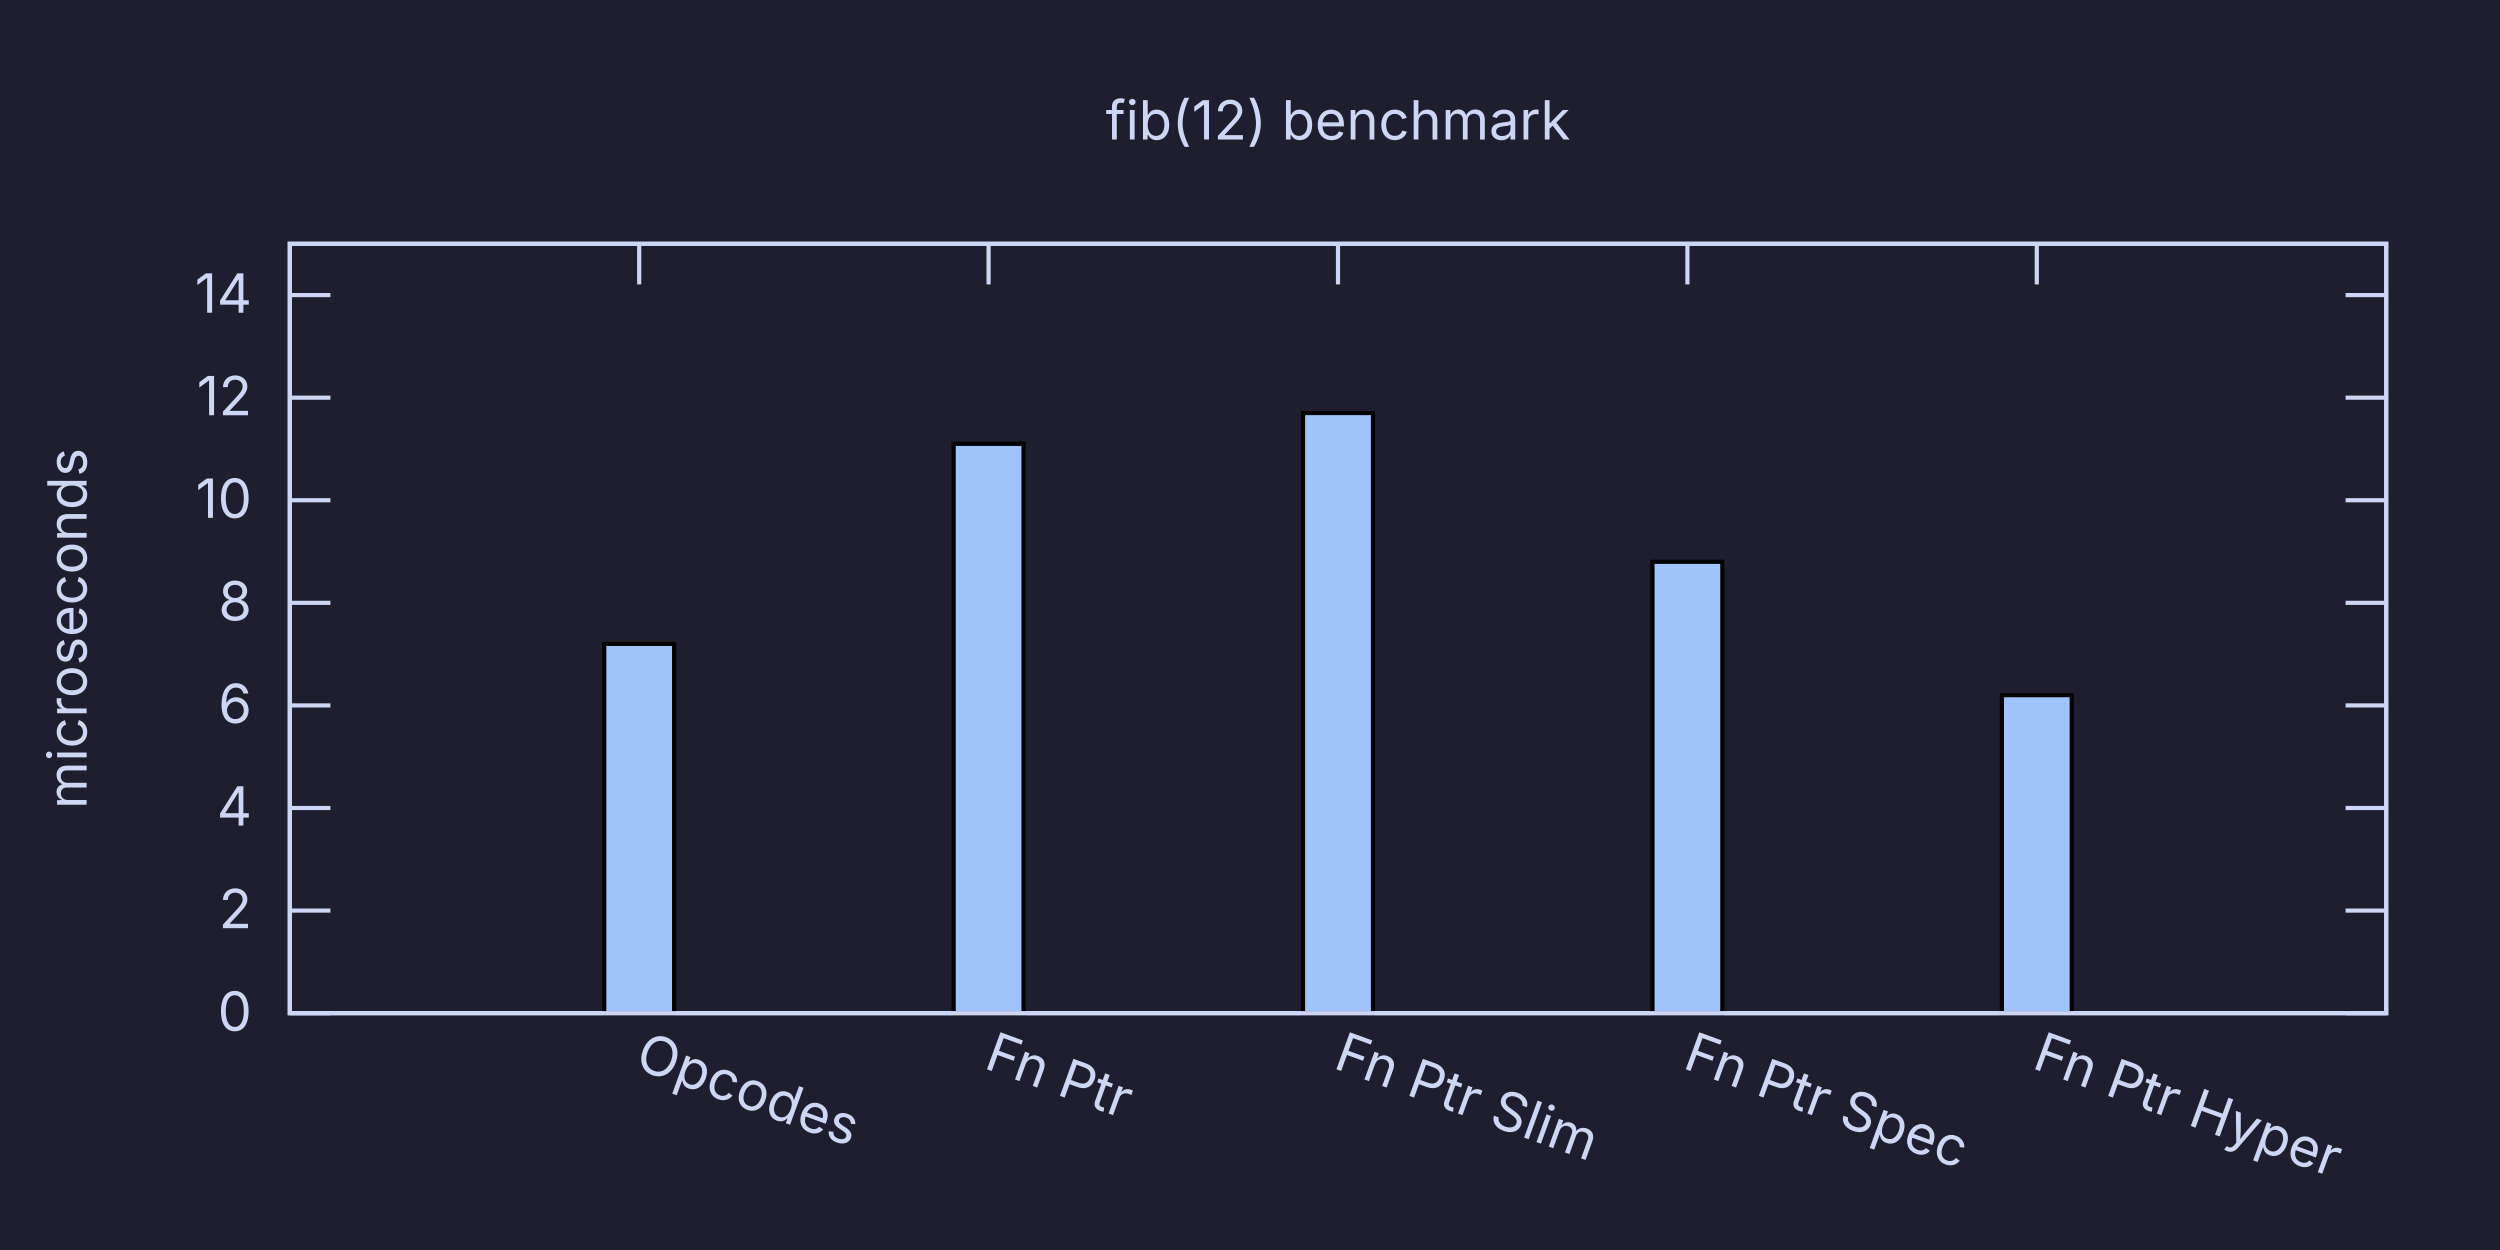
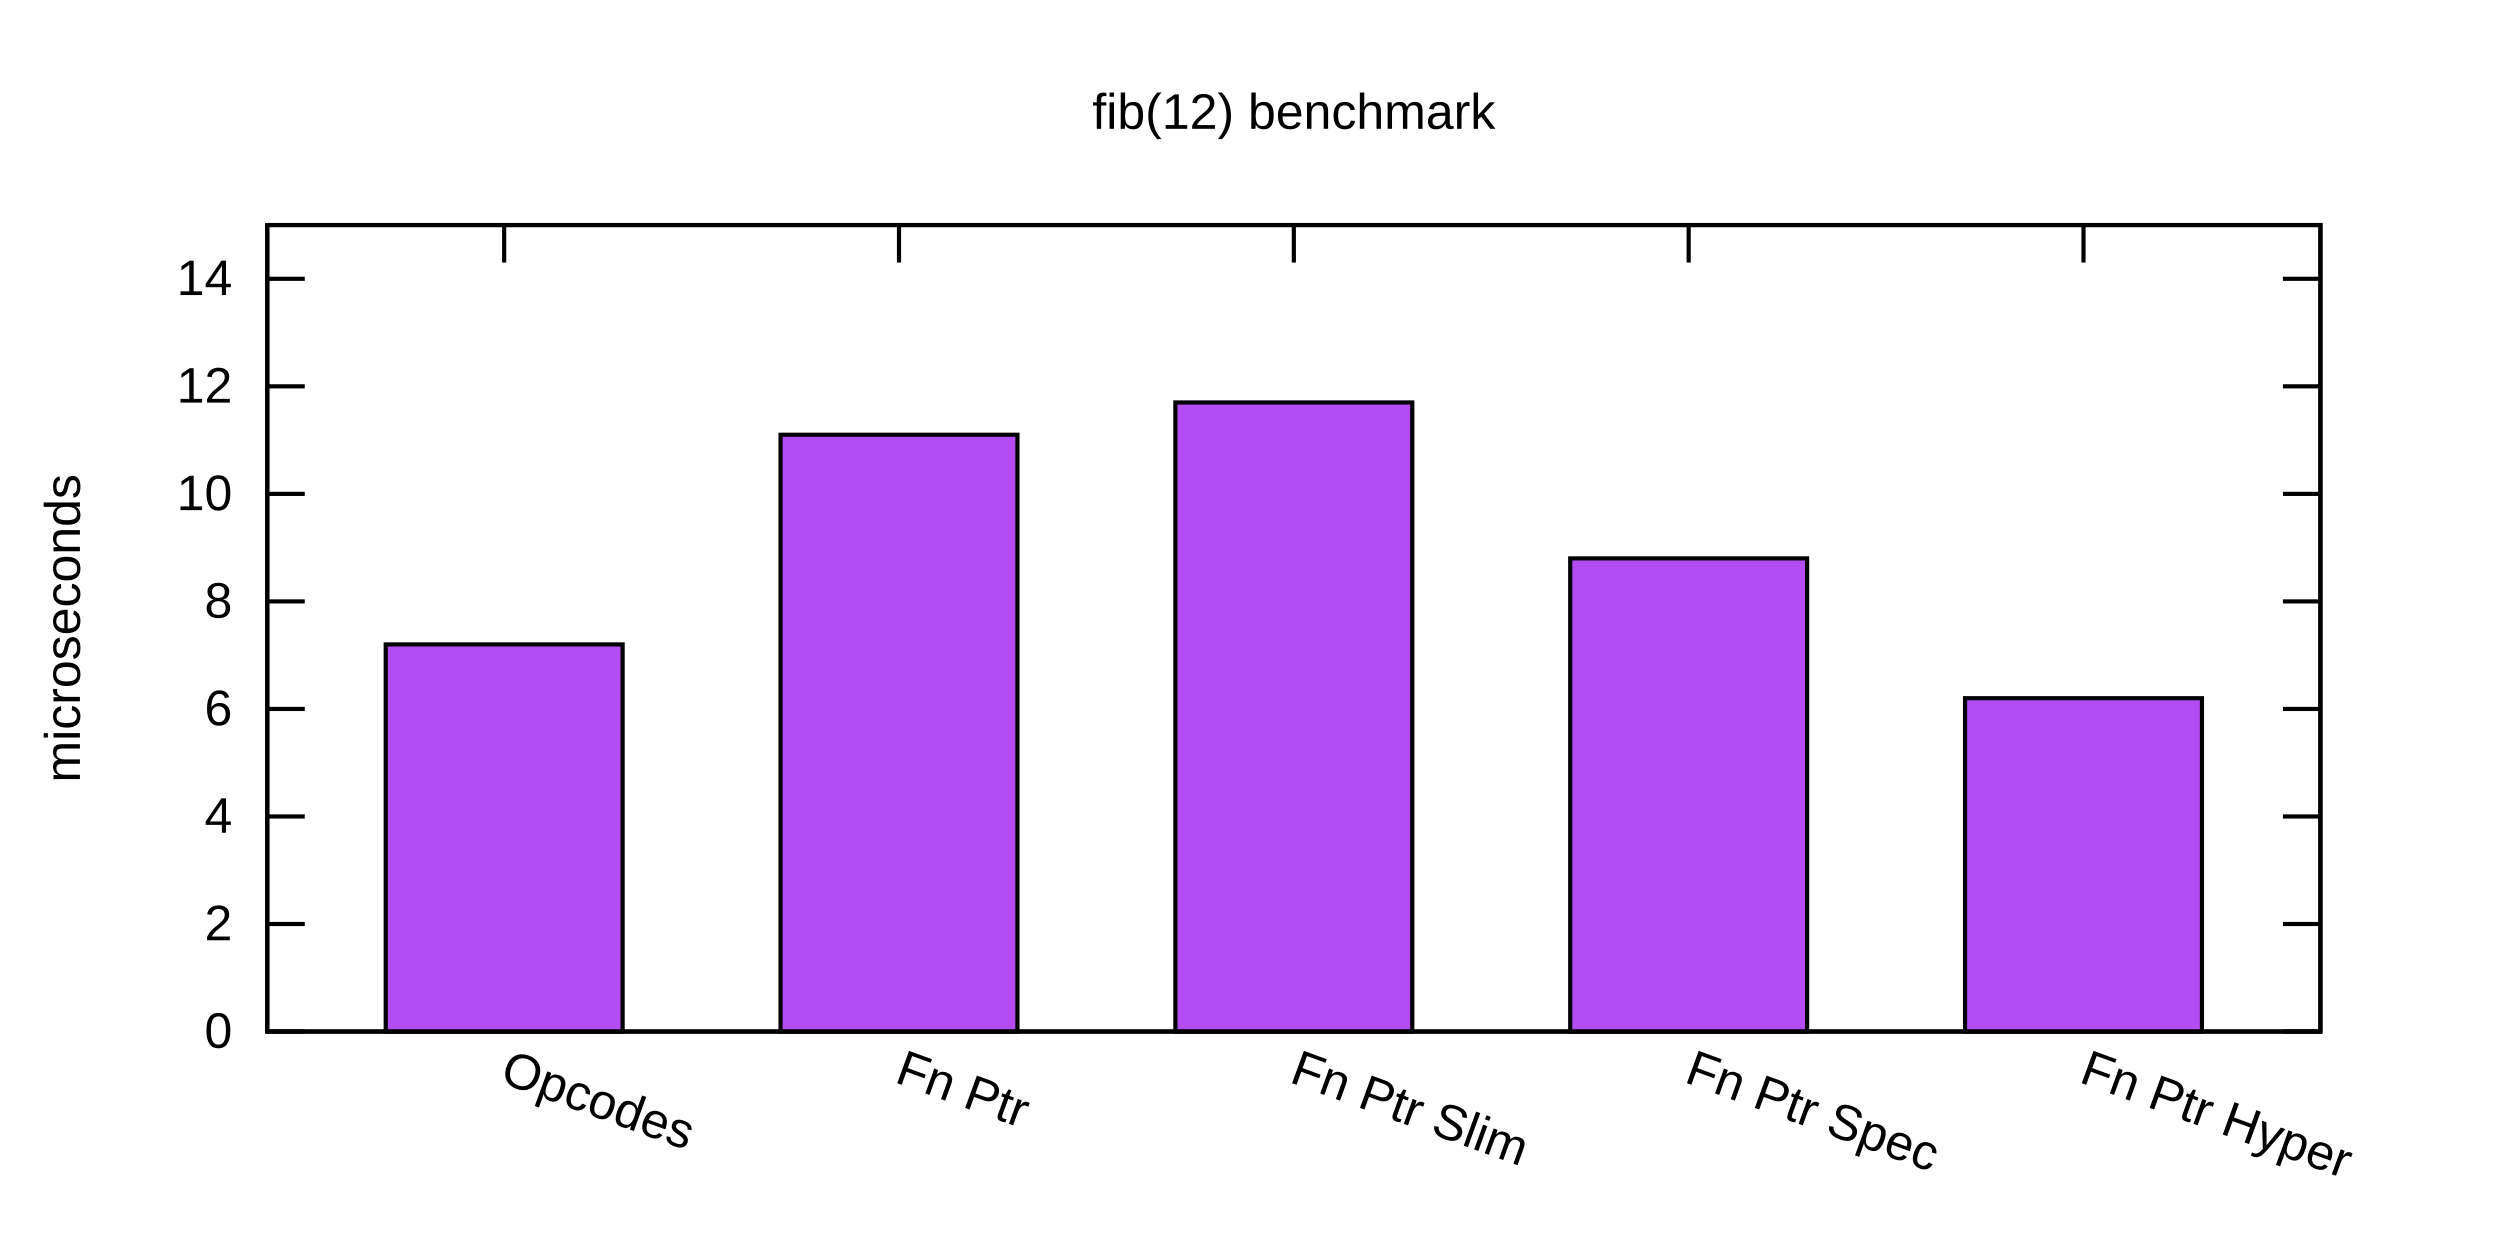
<svg xmlns="http://www.w3.org/2000/svg" xmlns:xlink="http://www.w3.org/1999/xlink" width="600" height="300" viewBox="0 0 600 300">
  <g id="gnuplot_canvas">
-     <rect x="0" y="0" width="600" height="300" fill="#1e1e2e" />
+     <rect x="0" y="0" width="600" height="300" fill="none" />
    <defs>
      <circle id="gpDot" r="0.5" stroke-width="0.5" stroke="currentColor" />
-       <path id="gpPt0" stroke-width="0.205" stroke="currentColor" d="M-1,0 h2 M0,-1 v2" />
-       <path id="gpPt1" stroke-width="0.205" stroke="currentColor" d="M-1,-1 L1,1 M1,-1 L-1,1" />
-       <path id="gpPt2" stroke-width="0.205" stroke="currentColor" d="M-1,0 L1,0 M0,-1 L0,1 M-1,-1 L1,1 M-1,1 L1,-1" />
-       <rect id="gpPt3" stroke-width="0.205" stroke="currentColor" x="-1" y="-1" width="2" height="2" />
-       <rect id="gpPt4" stroke-width="0.205" stroke="currentColor" fill="currentColor" x="-1" y="-1" width="2" height="2" />
-       <circle id="gpPt5" stroke-width="0.205" stroke="currentColor" cx="0" cy="0" r="1" />
+       <path id="gpPt0" stroke-width="0.222" stroke="currentColor" d="M-1,0 h2 M0,-1 v2" />
+       <path id="gpPt1" stroke-width="0.222" stroke="currentColor" d="M-1,-1 L1,1 M1,-1 L-1,1" />
+       <path id="gpPt2" stroke-width="0.222" stroke="currentColor" d="M-1,0 L1,0 M0,-1 L0,1 M-1,-1 L1,1 M-1,1 L1,-1" />
+       <rect id="gpPt3" stroke-width="0.222" stroke="currentColor" x="-1" y="-1" width="2" height="2" />
+       <rect id="gpPt4" stroke-width="0.222" stroke="currentColor" fill="currentColor" x="-1" y="-1" width="2" height="2" />
+       <circle id="gpPt5" stroke-width="0.222" stroke="currentColor" cx="0" cy="0" r="1" />
      <use xlink:href="#gpPt5" id="gpPt6" fill="currentColor" stroke="none" />
-       <path id="gpPt7" stroke-width="0.205" stroke="currentColor" d="M0,-1.33 L-1.33,0.67 L1.33,0.67 z" />
+       <path id="gpPt7" stroke-width="0.222" stroke="currentColor" d="M0,-1.33 L-1.33,0.67 L1.33,0.67 z" />
      <use xlink:href="#gpPt7" id="gpPt8" fill="currentColor" stroke="none" />
      <use xlink:href="#gpPt7" id="gpPt9" stroke="currentColor" transform="rotate(180)" />
      <use xlink:href="#gpPt9" id="gpPt10" fill="currentColor" stroke="none" />
      <use xlink:href="#gpPt3" id="gpPt11" stroke="currentColor" transform="rotate(45)" />
      <use xlink:href="#gpPt11" id="gpPt12" fill="currentColor" stroke="none" />
-       <path id="gpPt13" stroke-width="0.205" stroke="currentColor" d="M0,1.330 L1.265,0.411 L0.782,-1.067 L-0.782,-1.076 L-1.265,0.411 z" />
+       <path id="gpPt13" stroke-width="0.222" stroke="currentColor" d="M0,1.330 L1.265,0.411 L0.782,-1.067 L-0.782,-1.076 L-1.265,0.411 z" />
      <use xlink:href="#gpPt13" id="gpPt14" fill="currentColor" stroke="none" />
      <filter id="textbox" filterUnits="objectBoundingBox" x="0" y="0" height="1" width="1">
-         <feFlood flood-color="#1E1E2E" flood-opacity="1" result="bgnd" />
+         <feFlood flood-color="white" flood-opacity="1" result="bgnd" />
        <feComposite in="SourceGraphic" in2="bgnd" operator="atop" />
      </filter>
      <filter id="greybox" filterUnits="objectBoundingBox" x="0" y="0" height="1" width="1">
        <feFlood flood-color="lightgrey" flood-opacity="1" result="grey" />
        <feComposite in="SourceGraphic" in2="grey" operator="atop" />
      </filter>
    </defs>
-     <g fill="none" color="#1E1E2E" stroke="currentColor" stroke-width="1.00" stroke-linecap="butt" stroke-linejoin="miter">
- </g>
-     <g fill="none" color="black" stroke="currentColor" stroke-width="1.00" stroke-linecap="butt" stroke-linejoin="miter">
-       <path stroke="rgb(205, 214, 244)" d="M69.55,243.16 L79.30,243.16 M572.69,243.16 L562.94,243.16  " />
-       <g transform="translate(60.45,247.39)" stroke="none" fill="rgb(205,214,244)" font-family="Inter" font-size="13.00" text-anchor="end">
-         <text>
-           <tspan font-family="Inter"> 0</tspan>
-         </text>
-       </g>
-     </g>
-     <g fill="none" color="black" stroke="currentColor" stroke-width="1.00" stroke-linecap="butt" stroke-linejoin="miter">
-       <path stroke="rgb(205, 214, 244)" d="M69.55,218.54 L79.30,218.54 M572.69,218.54 L562.94,218.54  " />
-       <g transform="translate(60.45,222.77)" stroke="none" fill="rgb(205,214,244)" font-family="Inter" font-size="13.00" text-anchor="end">
-         <text>
-           <tspan font-family="Inter"> 2</tspan>
-         </text>
-       </g>
-     </g>
-     <g fill="none" color="black" stroke="currentColor" stroke-width="1.00" stroke-linecap="butt" stroke-linejoin="miter">
-       <path stroke="rgb(205, 214, 244)" d="M69.55,193.92 L79.30,193.92 M572.69,193.92 L562.94,193.92  " />
-       <g transform="translate(60.45,198.15)" stroke="none" fill="rgb(205,214,244)" font-family="Inter" font-size="13.00" text-anchor="end">
-         <text>
-           <tspan font-family="Inter"> 4</tspan>
-         </text>
-       </g>
-     </g>
-     <g fill="none" color="black" stroke="currentColor" stroke-width="1.00" stroke-linecap="butt" stroke-linejoin="miter">
-       <path stroke="rgb(205, 214, 244)" d="M69.55,169.30 L79.30,169.30 M572.69,169.30 L562.94,169.30  " />
-       <g transform="translate(60.45,173.53)" stroke="none" fill="rgb(205,214,244)" font-family="Inter" font-size="13.00" text-anchor="end">
-         <text>
-           <tspan font-family="Inter"> 6</tspan>
-         </text>
-       </g>
-     </g>
-     <g fill="none" color="black" stroke="currentColor" stroke-width="1.00" stroke-linecap="butt" stroke-linejoin="miter">
-       <path stroke="rgb(205, 214, 244)" d="M69.55,144.68 L79.30,144.68 M572.69,144.68 L562.94,144.68  " />
-       <g transform="translate(60.45,148.91)" stroke="none" fill="rgb(205,214,244)" font-family="Inter" font-size="13.00" text-anchor="end">
-         <text>
-           <tspan font-family="Inter"> 8</tspan>
-         </text>
-       </g>
-     </g>
-     <g fill="none" color="black" stroke="currentColor" stroke-width="1.00" stroke-linecap="butt" stroke-linejoin="miter">
-       <path stroke="rgb(205, 214, 244)" d="M69.55,120.06 L79.30,120.06 M572.69,120.06 L562.94,120.06  " />
-       <g transform="translate(60.45,124.29)" stroke="none" fill="rgb(205,214,244)" font-family="Inter" font-size="13.00" text-anchor="end">
-         <text>
-           <tspan font-family="Inter"> 10</tspan>
-         </text>
-       </g>
-     </g>
-     <g fill="none" color="black" stroke="currentColor" stroke-width="1.00" stroke-linecap="butt" stroke-linejoin="miter">
-       <path stroke="rgb(205, 214, 244)" d="M69.55,95.44 L79.30,95.44 M572.69,95.44 L562.94,95.44  " />
-       <g transform="translate(60.45,99.67)" stroke="none" fill="rgb(205,214,244)" font-family="Inter" font-size="13.00" text-anchor="end">
-         <text>
-           <tspan font-family="Inter"> 12</tspan>
-         </text>
-       </g>
-     </g>
-     <g fill="none" color="black" stroke="currentColor" stroke-width="1.00" stroke-linecap="butt" stroke-linejoin="miter">
-       <path stroke="rgb(205, 214, 244)" d="M69.55,70.82 L79.30,70.82 M572.69,70.82 L562.94,70.82  " />
-       <g transform="translate(60.45,75.05)" stroke="none" fill="rgb(205,214,244)" font-family="Inter" font-size="13.00" text-anchor="end">
-         <text>
-           <tspan font-family="Inter"> 14</tspan>
-         </text>
-       </g>
-     </g>
-     <g fill="none" color="black" stroke="currentColor" stroke-width="1.00" stroke-linecap="butt" stroke-linejoin="miter">
-       <path stroke="rgb(205, 214, 244)" d="M153.41,243.16 L153.41,233.41 M153.41,58.51 L153.41,68.26  " />
-       <g transform="translate(151.96,256.24) rotate(20.00)" stroke="none" fill="rgb(205,214,244)" font-family="Inter" font-size="13.00" text-anchor="start">
-         <text>
-           <tspan font-family="Inter">Opcodes</tspan>
-         </text>
-       </g>
-     </g>
-     <g fill="none" color="black" stroke="currentColor" stroke-width="1.00" stroke-linecap="butt" stroke-linejoin="miter">
-       <path stroke="rgb(205, 214, 244)" d="M237.26,243.16 L237.26,233.41 M237.26,58.51 L237.26,68.26  " />
-       <g transform="translate(235.81,256.24) rotate(20.00)" stroke="none" fill="rgb(205,214,244)" font-family="Inter" font-size="13.00" text-anchor="start">
-         <text>
-           <tspan font-family="Inter">Fn Ptr</tspan>
-         </text>
-       </g>
-     </g>
-     <g fill="none" color="black" stroke="currentColor" stroke-width="1.00" stroke-linecap="butt" stroke-linejoin="miter">
-       <path stroke="rgb(205, 214, 244)" d="M321.12,243.16 L321.12,233.41 M321.12,58.51 L321.12,68.26  " />
-       <g transform="translate(319.67,256.24) rotate(20.00)" stroke="none" fill="rgb(205,214,244)" font-family="Inter" font-size="13.00" text-anchor="start">
-         <text>
-           <tspan font-family="Inter">Fn Ptr Slim</tspan>
-         </text>
-       </g>
-     </g>
-     <g fill="none" color="black" stroke="currentColor" stroke-width="1.00" stroke-linecap="butt" stroke-linejoin="miter">
-       <path stroke="rgb(205, 214, 244)" d="M404.98,243.16 L404.98,233.41 M404.98,58.51 L404.98,68.26  " />
-       <g transform="translate(403.53,256.24) rotate(20.00)" stroke="none" fill="rgb(205,214,244)" font-family="Inter" font-size="13.00" text-anchor="start">
-         <text>
-           <tspan font-family="Inter">Fn Ptr Spec</tspan>
-         </text>
-       </g>
-     </g>
-     <g fill="none" color="black" stroke="currentColor" stroke-width="1.00" stroke-linecap="butt" stroke-linejoin="miter">
-       <path stroke="rgb(205, 214, 244)" d="M488.83,243.16 L488.83,233.41 M488.83,58.51 L488.83,68.26  " />
-       <g transform="translate(487.38,256.24) rotate(20.00)" stroke="none" fill="rgb(205,214,244)" font-family="Inter" font-size="13.00" text-anchor="start">
-         <text>
-           <tspan font-family="Inter">Fn Ptr Hyper</tspan>
-         </text>
-       </g>
-     </g>
-     <g fill="none" color="black" stroke="currentColor" stroke-width="1.00" stroke-linecap="butt" stroke-linejoin="miter">
- </g>
-     <g fill="none" color="black" stroke="currentColor" stroke-width="1.00" stroke-linecap="butt" stroke-linejoin="miter">
-       <path stroke="rgb(205, 214, 244)" d="M69.55,58.51 L69.55,243.16 L572.69,243.16 L572.69,58.51 L69.55,58.51 Z  " />
+     <g fill="none" color="white" stroke="currentColor" stroke-width="1.00" stroke-linecap="butt" stroke-linejoin="miter">
+ </g>
+     <g fill="none" color="black" stroke="currentColor" stroke-width="1.00" stroke-linecap="butt" stroke-linejoin="miter">
+       <path stroke="black" d="M64.14,247.57 L73.14,247.57 M556.90,247.57 L547.90,247.57  " />
+       <g transform="translate(55.75,251.47)" stroke="none" fill="black" font-family="Arial" font-size="12.00" text-anchor="end">
+         <text>
+           <tspan font-family="Arial"> 0</tspan>
+         </text>
+       </g>
+     </g>
+     <g fill="none" color="black" stroke="currentColor" stroke-width="1.00" stroke-linecap="butt" stroke-linejoin="miter">
+       <path stroke="black" d="M64.14,221.76 L73.14,221.76 M556.90,221.76 L547.90,221.76  " />
+       <g transform="translate(55.75,225.66)" stroke="none" fill="black" font-family="Arial" font-size="12.00" text-anchor="end">
+         <text>
+           <tspan font-family="Arial"> 2</tspan>
+         </text>
+       </g>
+     </g>
+     <g fill="none" color="black" stroke="currentColor" stroke-width="1.00" stroke-linecap="butt" stroke-linejoin="miter">
+       <path stroke="black" d="M64.14,195.95 L73.14,195.95 M556.90,195.95 L547.90,195.95  " />
+       <g transform="translate(55.75,199.85)" stroke="none" fill="black" font-family="Arial" font-size="12.00" text-anchor="end">
+         <text>
+           <tspan font-family="Arial"> 4</tspan>
+         </text>
+       </g>
+     </g>
+     <g fill="none" color="black" stroke="currentColor" stroke-width="1.00" stroke-linecap="butt" stroke-linejoin="miter">
+       <path stroke="black" d="M64.14,170.15 L73.14,170.15 M556.90,170.15 L547.90,170.15  " />
+       <g transform="translate(55.75,174.05)" stroke="none" fill="black" font-family="Arial" font-size="12.00" text-anchor="end">
+         <text>
+           <tspan font-family="Arial"> 6</tspan>
+         </text>
+       </g>
+     </g>
+     <g fill="none" color="black" stroke="currentColor" stroke-width="1.00" stroke-linecap="butt" stroke-linejoin="miter">
+       <path stroke="black" d="M64.14,144.34 L73.14,144.34 M556.90,144.34 L547.90,144.34  " />
+       <g transform="translate(55.75,148.24)" stroke="none" fill="black" font-family="Arial" font-size="12.00" text-anchor="end">
+         <text>
+           <tspan font-family="Arial"> 8</tspan>
+         </text>
+       </g>
+     </g>
+     <g fill="none" color="black" stroke="currentColor" stroke-width="1.00" stroke-linecap="butt" stroke-linejoin="miter">
+       <path stroke="black" d="M64.14,118.53 L73.14,118.53 M556.90,118.53 L547.90,118.53  " />
+       <g transform="translate(55.75,122.43)" stroke="none" fill="black" font-family="Arial" font-size="12.00" text-anchor="end">
+         <text>
+           <tspan font-family="Arial"> 10</tspan>
+         </text>
+       </g>
+     </g>
+     <g fill="none" color="black" stroke="currentColor" stroke-width="1.00" stroke-linecap="butt" stroke-linejoin="miter">
+       <path stroke="black" d="M64.14,92.72 L73.14,92.72 M556.90,92.72 L547.90,92.72  " />
+       <g transform="translate(55.75,96.62)" stroke="none" fill="black" font-family="Arial" font-size="12.00" text-anchor="end">
+         <text>
+           <tspan font-family="Arial"> 12</tspan>
+         </text>
+       </g>
+     </g>
+     <g fill="none" color="black" stroke="currentColor" stroke-width="1.00" stroke-linecap="butt" stroke-linejoin="miter">
+       <path stroke="black" d="M64.14,66.91 L73.14,66.91 M556.90,66.91 L547.90,66.91  " />
+       <g transform="translate(55.75,70.81)" stroke="none" fill="black" font-family="Arial" font-size="12.00" text-anchor="end">
+         <text>
+           <tspan font-family="Arial"> 14</tspan>
+         </text>
+       </g>
+     </g>
+     <g fill="none" color="black" stroke="currentColor" stroke-width="1.00" stroke-linecap="butt" stroke-linejoin="miter">
+       <path stroke="black" d="M121.00,247.57 L121.00,238.57 M121.00,54.01 L121.00,63.01  " />
+       <g transform="translate(119.66,259.63) rotate(20.00)" stroke="none" fill="black" font-family="Arial" font-size="12.00" text-anchor="start">
+         <text>
+           <tspan font-family="Arial">Opcodes</tspan>
+         </text>
+       </g>
+     </g>
+     <g fill="none" color="black" stroke="currentColor" stroke-width="1.00" stroke-linecap="butt" stroke-linejoin="miter">
+       <path stroke="black" d="M215.76,247.57 L215.76,238.57 M215.76,54.01 L215.76,63.01  " />
+       <g transform="translate(214.42,259.63) rotate(20.00)" stroke="none" fill="black" font-family="Arial" font-size="12.00" text-anchor="start">
+         <text>
+           <tspan font-family="Arial">Fn Ptr</tspan>
+         </text>
+       </g>
+     </g>
+     <g fill="none" color="black" stroke="currentColor" stroke-width="1.00" stroke-linecap="butt" stroke-linejoin="miter">
+       <path stroke="black" d="M310.52,247.57 L310.52,238.57 M310.52,54.01 L310.52,63.01  " />
+       <g transform="translate(309.18,259.63) rotate(20.00)" stroke="none" fill="black" font-family="Arial" font-size="12.00" text-anchor="start">
+         <text>
+           <tspan font-family="Arial">Fn Ptr Slim</tspan>
+         </text>
+       </g>
+     </g>
+     <g fill="none" color="black" stroke="currentColor" stroke-width="1.00" stroke-linecap="butt" stroke-linejoin="miter">
+       <path stroke="black" d="M405.28,247.57 L405.28,238.57 M405.28,54.01 L405.28,63.01  " />
+       <g transform="translate(403.94,259.63) rotate(20.00)" stroke="none" fill="black" font-family="Arial" font-size="12.00" text-anchor="start">
+         <text>
+           <tspan font-family="Arial">Fn Ptr Spec</tspan>
+         </text>
+       </g>
+     </g>
+     <g fill="none" color="black" stroke="currentColor" stroke-width="1.00" stroke-linecap="butt" stroke-linejoin="miter">
+       <path stroke="black" d="M500.04,247.57 L500.04,238.57 M500.04,54.01 L500.04,63.01  " />
+       <g transform="translate(498.70,259.63) rotate(20.00)" stroke="none" fill="black" font-family="Arial" font-size="12.00" text-anchor="start">
+         <text>
+           <tspan font-family="Arial">Fn Ptr Hyper</tspan>
+         </text>
+       </g>
+     </g>
+     <g fill="none" color="black" stroke="currentColor" stroke-width="1.00" stroke-linecap="butt" stroke-linejoin="miter">
+ </g>
+     <g fill="none" color="black" stroke="currentColor" stroke-width="1.00" stroke-linecap="butt" stroke-linejoin="miter">
+       <path stroke="black" d="M64.14,54.01 L64.14,247.57 L556.90,247.57 L556.90,54.01 L64.14,54.01 Z  " />
    </g>
    <g fill="none" color="black" stroke="currentColor" stroke-width="1.00" stroke-linecap="butt" stroke-linejoin="miter">
</g>
    <g id="gnuplot_plot_1">
      <g fill="none" color="black" stroke="currentColor" stroke-width="1.00" stroke-linecap="butt" stroke-linejoin="miter">
        <g stroke="none" shape-rendering="crispEdges">
-           <polygon fill="rgb(160, 195, 251)" points="145.02,243.16 161.80,243.16 161.80,154.52 145.02,154.52 " />
-         </g>
-         <path stroke="black" d="M145.02,243.16 L145.02,154.53 L161.79,154.53 L161.79,243.16 L145.02,243.16 Z  " />
-       </g>
-       <g fill="none" color="black" stroke="currentColor" stroke-width="1.00" stroke-linecap="butt" stroke-linejoin="miter">
-         <g stroke="none" shape-rendering="crispEdges">
-           <polygon fill="rgb(160, 195, 251)" points="228.88,243.16 245.66,243.16 245.66,106.51 228.88,106.51 " />
-         </g>
-         <path stroke="black" d="M228.88,243.16 L228.88,106.52 L245.65,106.52 L245.65,243.16 L228.88,243.16 Z  " />
-       </g>
-       <g fill="none" color="black" stroke="currentColor" stroke-width="1.00" stroke-linecap="butt" stroke-linejoin="miter">
-         <g stroke="none" shape-rendering="crispEdges">
-           <polygon fill="rgb(160, 195, 251)" points="312.73,243.16 329.52,243.16 329.52,99.12 312.73,99.12 " />
-         </g>
-         <path stroke="black" d="M312.73,243.16 L312.73,99.13 L329.51,99.13 L329.51,243.16 L312.73,243.16 Z  " />
-       </g>
-       <g fill="none" color="black" stroke="currentColor" stroke-width="1.00" stroke-linecap="butt" stroke-linejoin="miter">
-         <g stroke="none" shape-rendering="crispEdges">
-           <polygon fill="rgb(160, 195, 251)" points="396.59,243.16 413.37,243.16 413.37,134.82 396.59,134.82 " />
-         </g>
-         <path stroke="black" d="M396.59,243.16 L396.59,134.83 L413.36,134.83 L413.36,243.16 L396.59,243.16 Z  " />
-       </g>
-       <g fill="none" color="black" stroke="currentColor" stroke-width="1.00" stroke-linecap="butt" stroke-linejoin="miter">
-         <g stroke="none" shape-rendering="crispEdges">
-           <polygon fill="rgb(160, 195, 251)" points="480.45,243.16 497.23,243.16 497.23,166.83 480.45,166.83 " />
-         </g>
-         <path stroke="black" d="M480.45,243.16 L480.45,166.84 L497.22,166.84 L497.22,243.16 L480.45,243.16 Z  " />
-       </g>
-       <g fill="none" color="black" stroke="currentColor" stroke-width="1.00" stroke-linecap="butt" stroke-linejoin="miter">
- </g>
-     </g>
-     <g fill="none" color="#1E1E2E" stroke="rgb(137, 180, 250)" stroke-width="2.00" stroke-linecap="butt" stroke-linejoin="miter">
+           <polygon fill="rgb(179,  76, 243)" points="92.57,247.57 149.44,247.57 149.44,154.65 92.57,154.65 " />
+         </g>
+         <path stroke="black" d="M92.57,247.57 L92.57,154.66 L149.43,154.66 L149.43,247.57 L92.57,247.57 Z  " />
+       </g>
+       <g fill="none" color="black" stroke="currentColor" stroke-width="1.00" stroke-linecap="butt" stroke-linejoin="miter">
+         <g stroke="none" shape-rendering="crispEdges">
+           <polygon fill="rgb(179,  76, 243)" points="187.33,247.57 244.20,247.57 244.20,104.33 187.33,104.33 " />
+         </g>
+         <path stroke="black" d="M187.33,247.57 L187.33,104.34 L244.19,104.34 L244.19,247.57 L187.33,247.57 Z  " />
+       </g>
+       <g fill="none" color="black" stroke="currentColor" stroke-width="1.00" stroke-linecap="butt" stroke-linejoin="miter">
+         <g stroke="none" shape-rendering="crispEdges">
+           <polygon fill="rgb(179,  76, 243)" points="282.09,247.57 338.96,247.57 338.96,96.58 282.09,96.58 " />
+         </g>
+         <path stroke="black" d="M282.09,247.57 L282.09,96.59 L338.95,96.59 L338.95,247.57 L282.09,247.57 Z  " />
+       </g>
+       <g fill="none" color="black" stroke="currentColor" stroke-width="1.00" stroke-linecap="butt" stroke-linejoin="miter">
+         <g stroke="none" shape-rendering="crispEdges">
+           <polygon fill="rgb(179,  76, 243)" points="376.85,247.57 433.72,247.57 433.72,134.00 376.85,134.00 " />
+         </g>
+         <path stroke="black" d="M376.85,247.57 L376.85,134.01 L433.71,134.01 L433.71,247.57 L376.85,247.57 Z  " />
+       </g>
+       <g fill="none" color="black" stroke="currentColor" stroke-width="1.00" stroke-linecap="butt" stroke-linejoin="miter">
+         <g stroke="none" shape-rendering="crispEdges">
+           <polygon fill="rgb(179,  76, 243)" points="471.61,247.57 528.48,247.57 528.48,167.56 471.61,167.56 " />
+         </g>
+         <path stroke="black" d="M471.61,247.57 L471.61,167.57 L528.47,167.57 L528.47,247.57 L471.61,247.57 Z  " />
+       </g>
+       <g fill="none" color="black" stroke="currentColor" stroke-width="1.00" stroke-linecap="butt" stroke-linejoin="miter">
+ </g>
+     </g>
+     <g fill="none" color="white" stroke="rgb(160,  32, 240)" stroke-width="2.00" stroke-linecap="butt" stroke-linejoin="miter">
</g>
    <g fill="none" color="black" stroke="currentColor" stroke-width="2.00" stroke-linecap="butt" stroke-linejoin="miter">
</g>
    <g fill="none" color="black" stroke="black" stroke-width="1.00" stroke-linecap="butt" stroke-linejoin="miter">
</g>
    <g fill="none" color="black" stroke="currentColor" stroke-width="1.00" stroke-linecap="butt" stroke-linejoin="miter">
-       <path stroke="rgb(205, 214, 244)" d="M69.55,58.51 L69.55,243.16 L572.69,243.16 L572.69,58.51 L69.55,58.51 Z  " />
-       <g transform="translate(20.79,150.84) rotate(270.00)" stroke="none" fill="rgb(205,214,244)" font-family="Inter" font-size="13.00" text-anchor="middle">
-         <text>
-           <tspan font-family="Inter">microseconds</tspan>
-         </text>
-       </g>
-     </g>
-     <g fill="none" color="black" stroke="currentColor" stroke-width="1.00" stroke-linecap="butt" stroke-linejoin="miter">
- </g>
-     <g fill="none" color="black" stroke="currentColor" stroke-width="1.00" stroke-linecap="butt" stroke-linejoin="miter">
-       <g transform="translate(321.12,33.49)" stroke="none" fill="rgb(205,214,244)" font-family="Inter" font-size="13.00" text-anchor="middle">
-         <text>
-           <tspan font-family="Inter">fib(12) benchmark</tspan>
+       <path stroke="black" d="M64.14,54.01 L64.14,247.57 L556.90,247.57 L556.90,54.01 L64.14,54.01 Z  " />
+       <g transform="translate(19.18,150.79) rotate(270.00)" stroke="none" fill="black" font-family="Arial" font-size="12.00" text-anchor="middle">
+         <text>
+           <tspan font-family="Arial">microseconds</tspan>
+         </text>
+       </g>
+     </g>
+     <g fill="none" color="black" stroke="currentColor" stroke-width="1.00" stroke-linecap="butt" stroke-linejoin="miter">
+ </g>
+     <g fill="none" color="black" stroke="currentColor" stroke-width="1.00" stroke-linecap="butt" stroke-linejoin="miter">
+       <g transform="translate(310.52,30.91)" stroke="none" fill="black" font-family="Arial" font-size="12.00" text-anchor="middle">
+         <text>
+           <tspan font-family="Arial">fib(12) benchmark</tspan>
        </text>
      </g>
    </g>
    <g fill="none" color="black" stroke="currentColor" stroke-width="1.00" stroke-linecap="butt" stroke-linejoin="miter">
</g>
  </g>
</svg>
